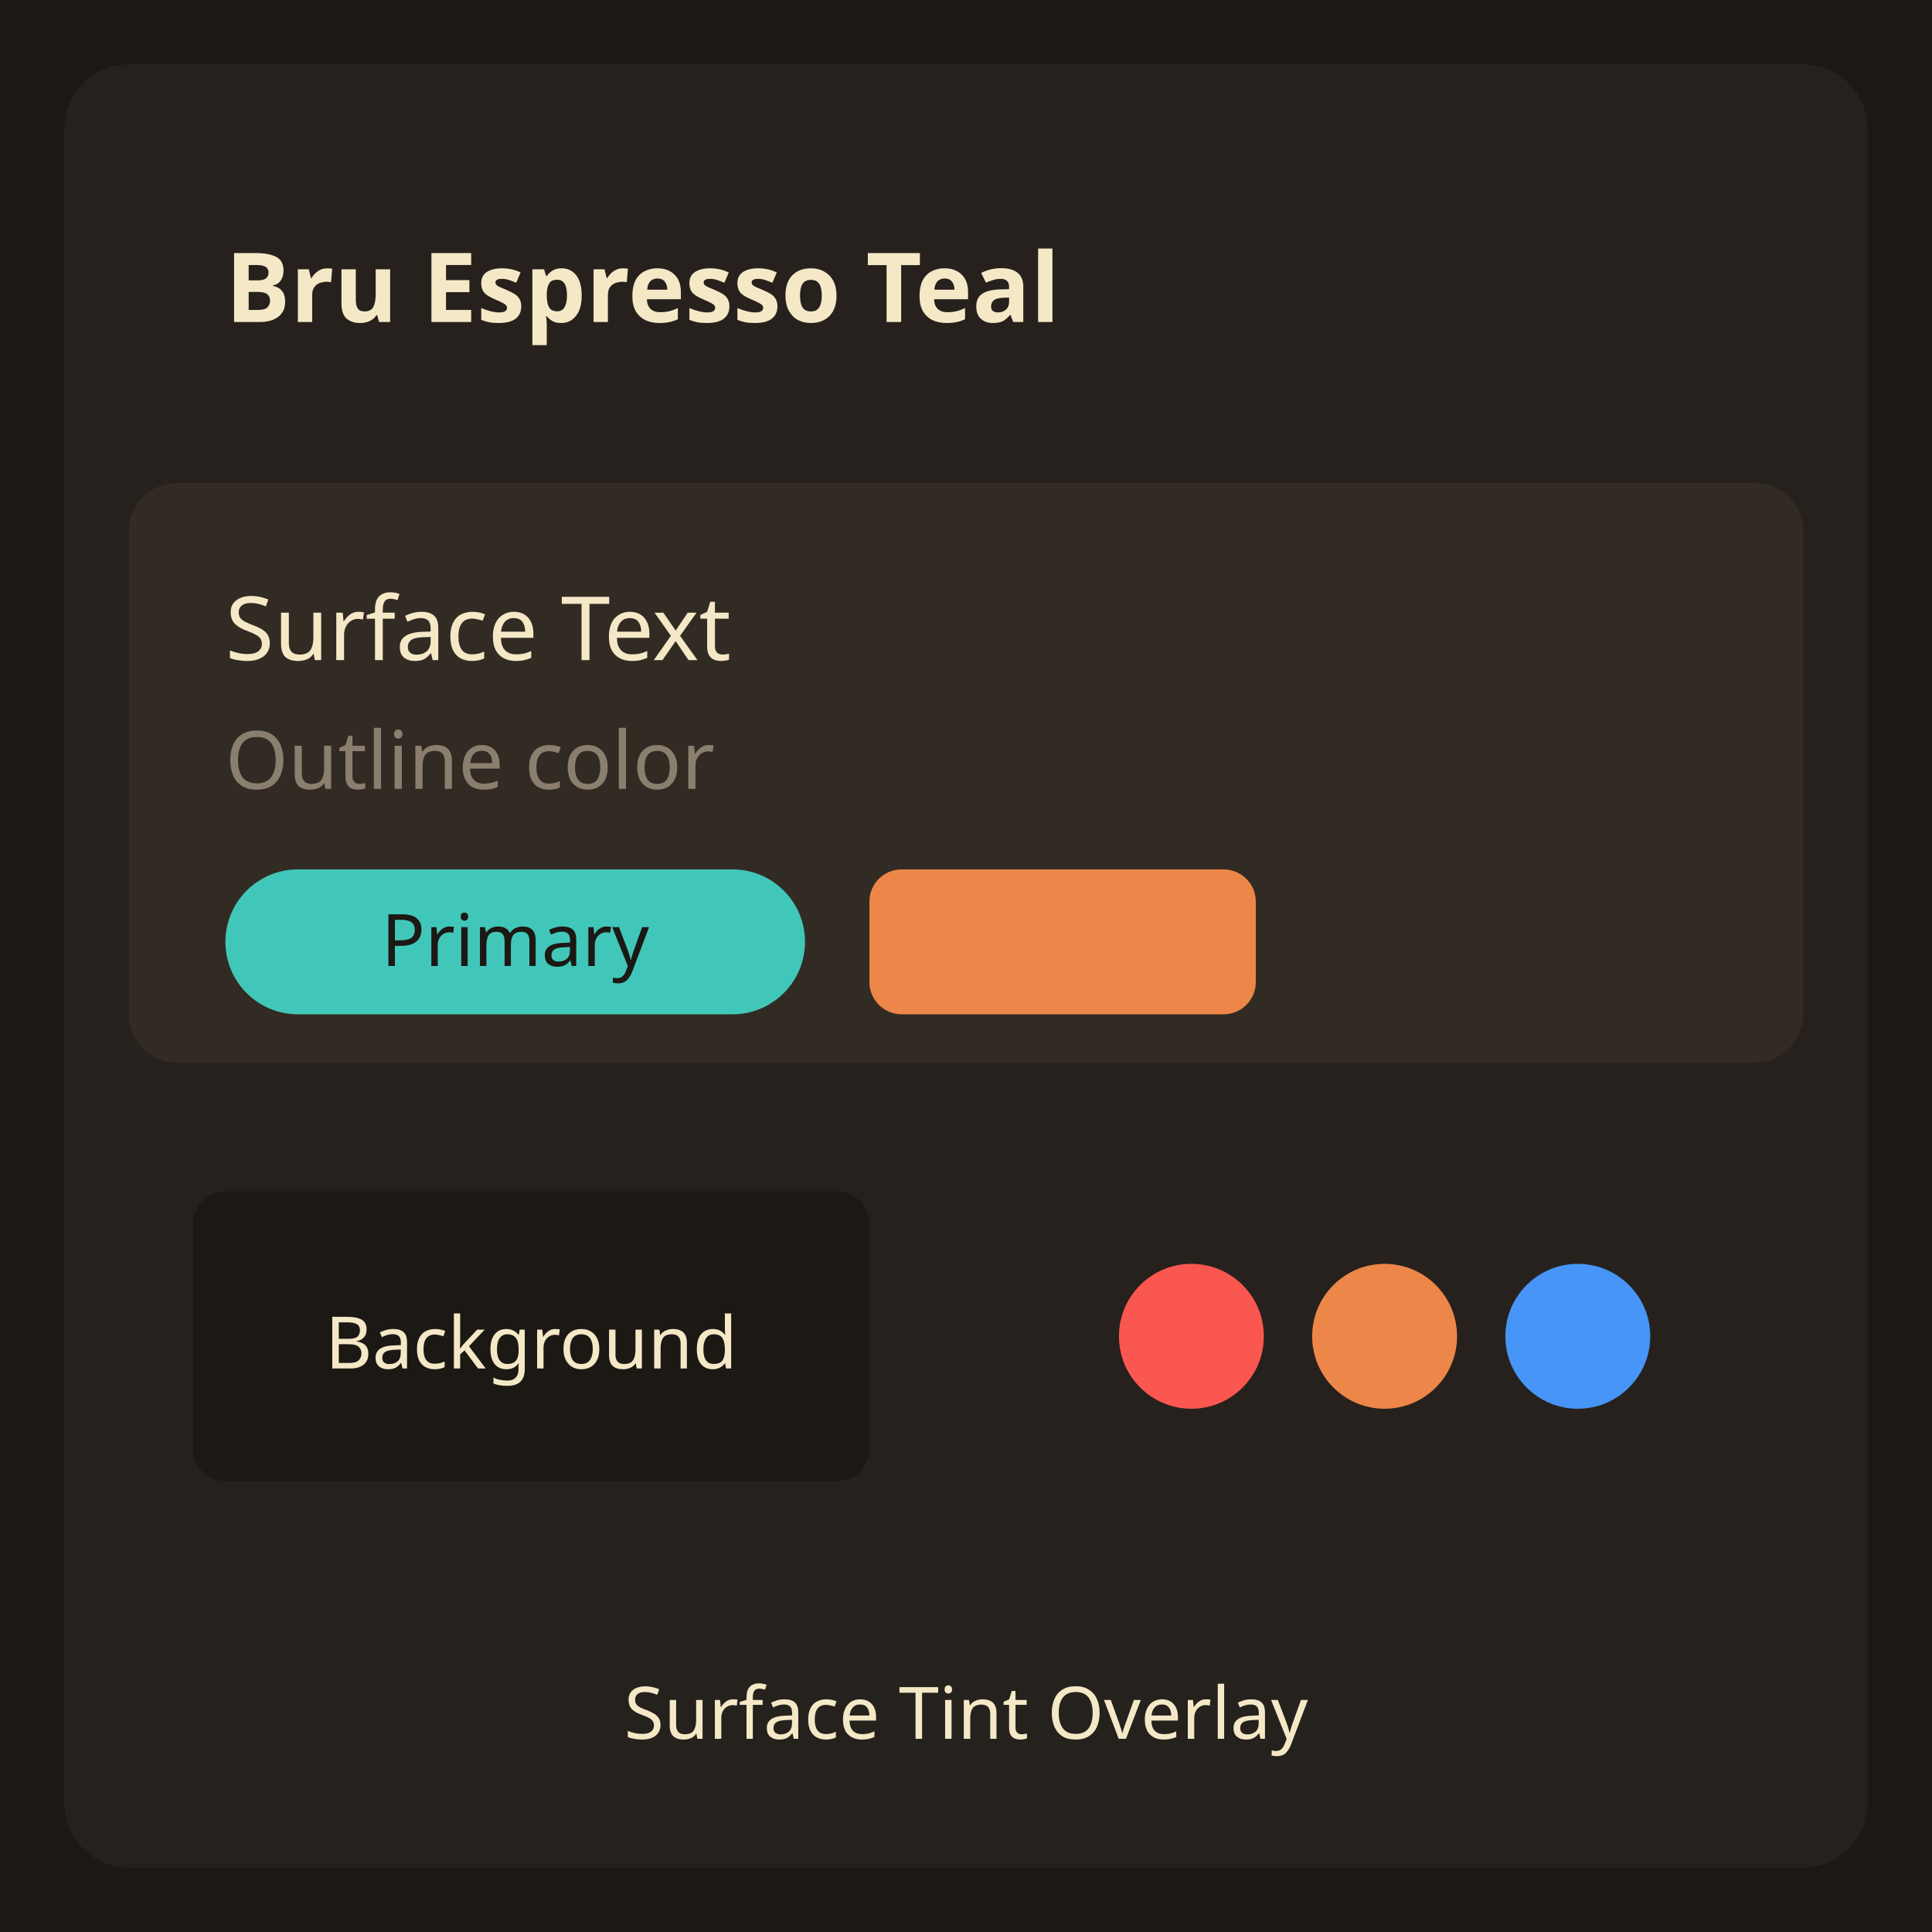
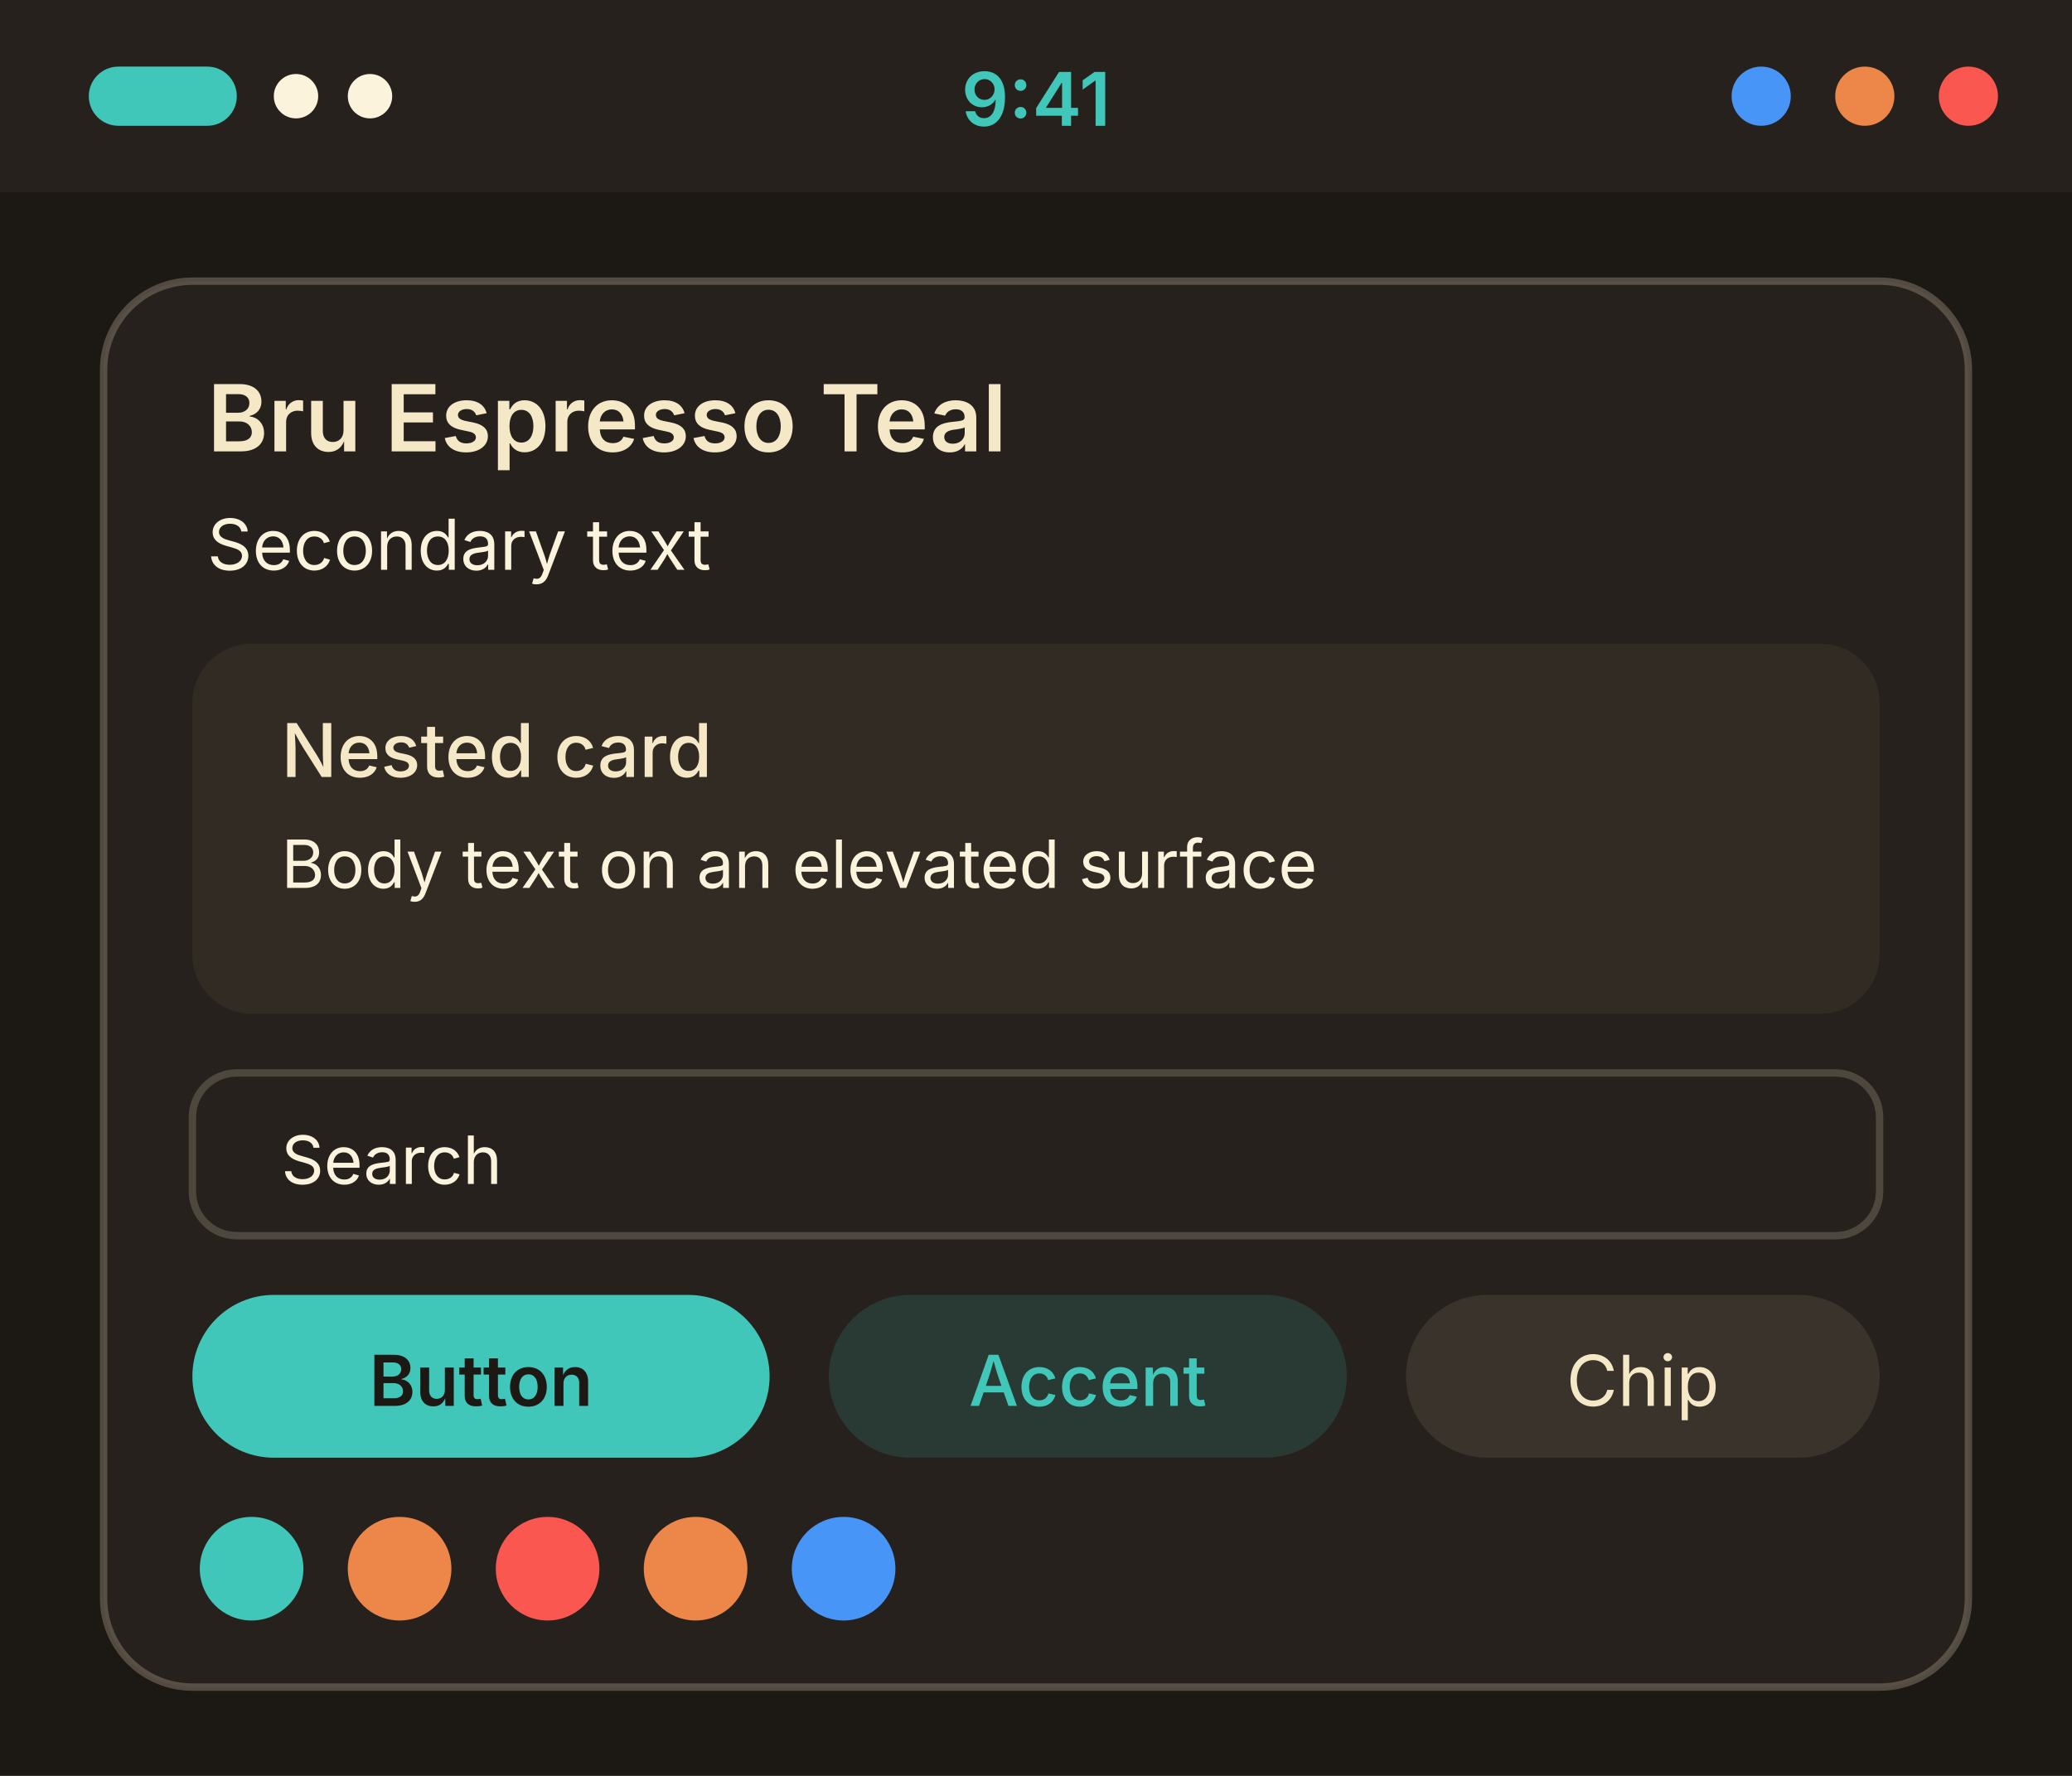
- <svg xmlns="http://www.w3.org/2000/svg" width="240" height="240" viewBox="0 0 240 240">
+ <svg xmlns="http://www.w3.org/2000/svg" width="280" height="240" viewBox="0 0 280 240">
  <g transform="translate(0, 0)">
-     <rect width="240" height="240" fill="#1c1814" />
-     <rect x="8" y="8" width="224" height="224" rx="8" fill="#26211c" />
-     <rect x="16" y="16" width="208" height="36" rx="6" fill="#26211c" />
-     <text x="28" y="40" font-family="system-ui, sans-serif" font-size="12" font-weight="600" fill="#f5e8c7">Bru Espresso Teal</text>
-     <rect x="16" y="60" width="208" height="72" rx="6" fill="#322b23" />
-     <text x="28" y="82" font-family="system-ui, sans-serif" font-size="11" fill="#f5e8c7">Surface Text</text>
-     <text x="28" y="98" font-family="system-ui, sans-serif" font-size="10" fill="#8a7f6f">Outline color</text>
-     <rect x="28" y="108" width="72" height="18" rx="9" fill="#41c7b9" />
-     <text x="64" y="120" font-family="system-ui, sans-serif" font-size="9" text-anchor="middle" fill="#1c1814">Primary</text>
-     <rect x="108" y="108" width="48" height="18" rx="4" fill="#ed8649" />
-     <rect x="16" y="140" width="100" height="52" rx="6" fill="#26211c" />
-     <rect x="24" y="148" width="84" height="36" rx="4" fill="#1c1814" />
-     <text x="66" y="170" font-family="system-ui, sans-serif" font-size="9" text-anchor="middle" fill="#f5e8c7">Background</text>
-     <rect x="124" y="140" width="100" height="52" rx="6" fill="#26211c" />
-     <circle cx="148" cy="166" r="9" fill="#fa5750" />
-     <circle cx="172" cy="166" r="9" fill="#ed8649" />
-     <circle cx="196" cy="166" r="9" fill="#4695f7" />
-     <rect x="16" y="200" width="208" height="24" rx="4" fill="#1f2924" opacity="0.15" />
-     <text x="120" y="216" font-family="system-ui, sans-serif" font-size="9" text-anchor="middle" fill="#f5e8c7">Surface Tint Overlay</text>
+     <rect width="280" height="240" fill="#1c1814" />
+     <rect width="280" height="26" fill="#26211c" />
+     <rect x="12" y="9" width="20" height="8" rx="4" fill="#41c7b9" />
+     <circle cx="40" cy="13" r="3" fill="#fbf3db" />
+     <circle cx="50" cy="13" r="3" fill="#fbf3db" />
+     <text x="140" y="17" font-family="system-ui, -apple-system, Segoe UI, sans-serif" font-size="10" font-weight="600" text-anchor="middle" fill="#41c7b9">9:41</text>
+     <circle cx="238" cy="13" r="4" fill="#4695f7" />
+     <circle cx="252" cy="13" r="4" fill="#ed8649" />
+     <circle cx="266" cy="13" r="4" fill="#fa5750" />
+     <rect x="14" y="38" width="252" height="190" rx="12" fill="#26211c" stroke="#8a7f6f" stroke-opacity="0.5" />
+     <text x="28" y="61" font-family="system-ui, -apple-system, Segoe UI, sans-serif" font-size="12.5" font-weight="600" fill="#f5e8c7">Bru Espresso Teal</text>
+     <text x="28" y="77" font-family="system-ui, -apple-system, Segoe UI, sans-serif" font-size="9.5" fill="#fbf3db">Secondary text</text>
+     <rect x="26" y="87" width="228" height="50" rx="8" fill="#322b23" />
+     <text x="38" y="105" font-family="system-ui, -apple-system, Segoe UI, sans-serif" font-size="10" font-weight="500" fill="#f5e8c7">Nested card</text>
+     <text x="38" y="120" font-family="system-ui, -apple-system, Segoe UI, sans-serif" font-size="9" fill="#fbf3db">Body text on an elevated surface</text>
+     <rect x="26" y="145" width="228" height="22" rx="6" fill="#26211c" stroke="#8a7f6f" stroke-opacity="0.4" />
+     <text x="38" y="160" font-family="system-ui, -apple-system, Segoe UI, sans-serif" font-size="9" fill="#fbf3db">Search</text>
+     <rect x="26" y="175" width="78" height="22" rx="11" fill="#41c7b9" />
+     <text x="65" y="190" font-family="system-ui, -apple-system, Segoe UI, sans-serif" font-size="9.5" font-weight="600" text-anchor="middle" fill="#1c1814">Button</text>
+     <rect x="112" y="175" width="70" height="22" rx="11" fill="#41c7b9" fill-opacity="0.15" />
+     <text x="147" y="190" font-family="system-ui, -apple-system, Segoe UI, sans-serif" font-size="9.5" font-weight="500" text-anchor="middle" fill="#41c7b9">Accent</text>
+     <rect x="190" y="175" width="64" height="22" rx="11" fill="#3a332b" />
+     <text x="222" y="190" font-family="system-ui, -apple-system, Segoe UI, sans-serif" font-size="9.5" text-anchor="middle" fill="#f5e8c7">Chip</text>
+     <circle cx="34" cy="212" r="7" fill="#41c7b9" />
+     <circle cx="54" cy="212" r="7" fill="#ed8649" />
+     <circle cx="74" cy="212" r="7" fill="#fa5750" />
+     <circle cx="94" cy="212" r="7" fill="#ed8649" />
+     <circle cx="114" cy="212" r="7" fill="#4695f7" />
  </g>
</svg>
